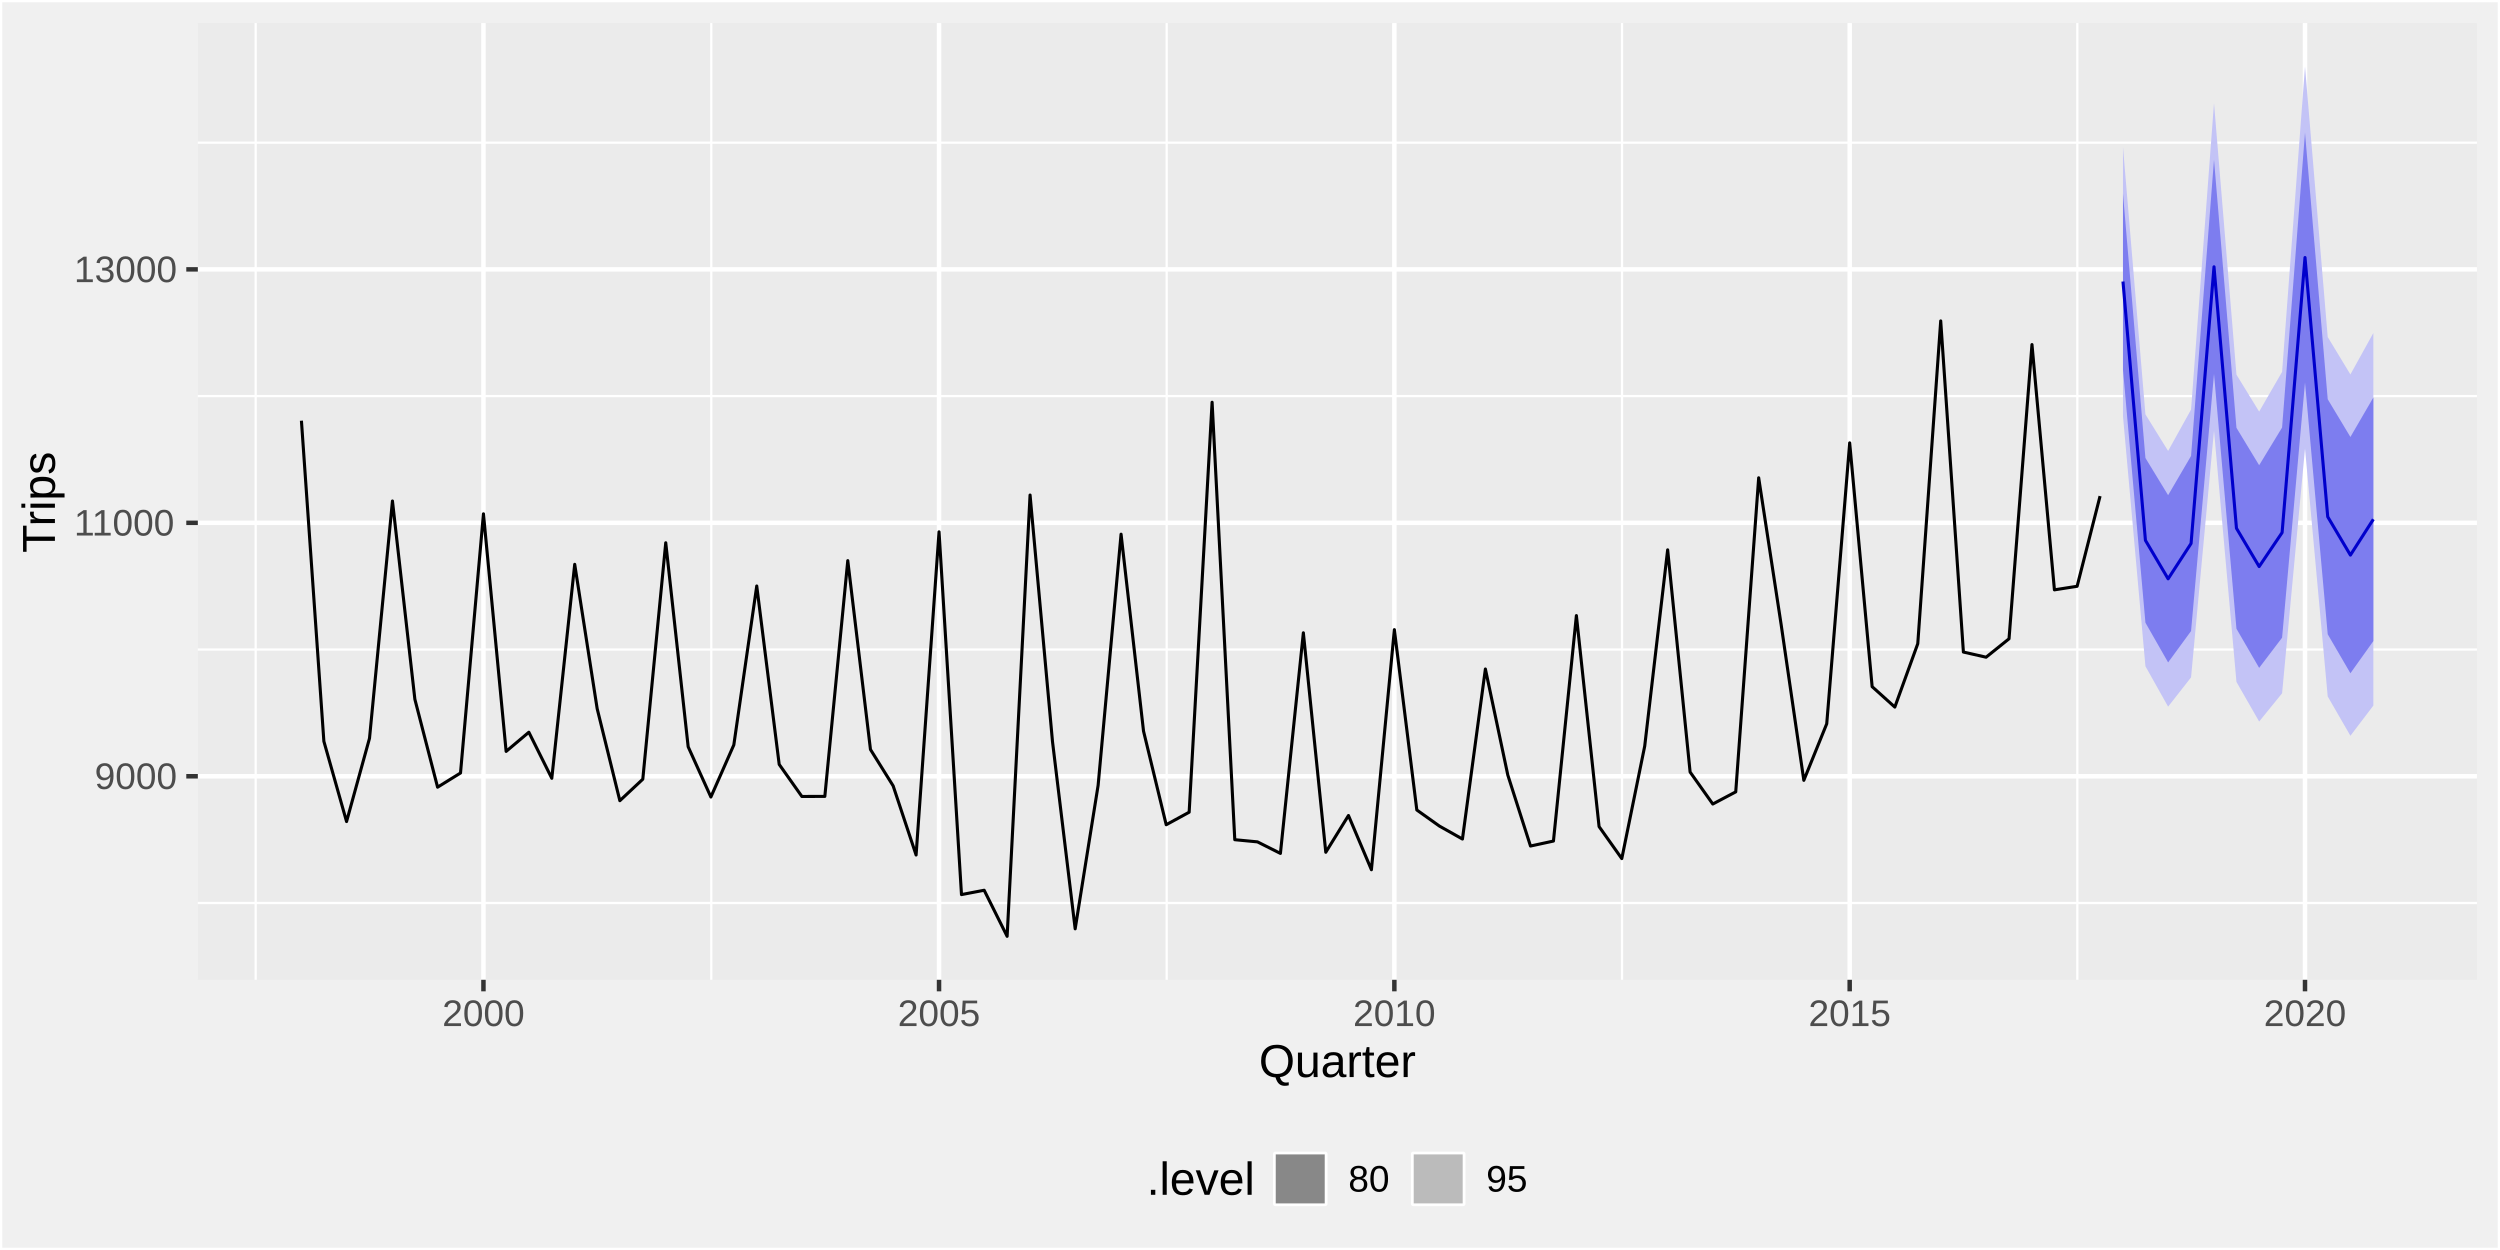
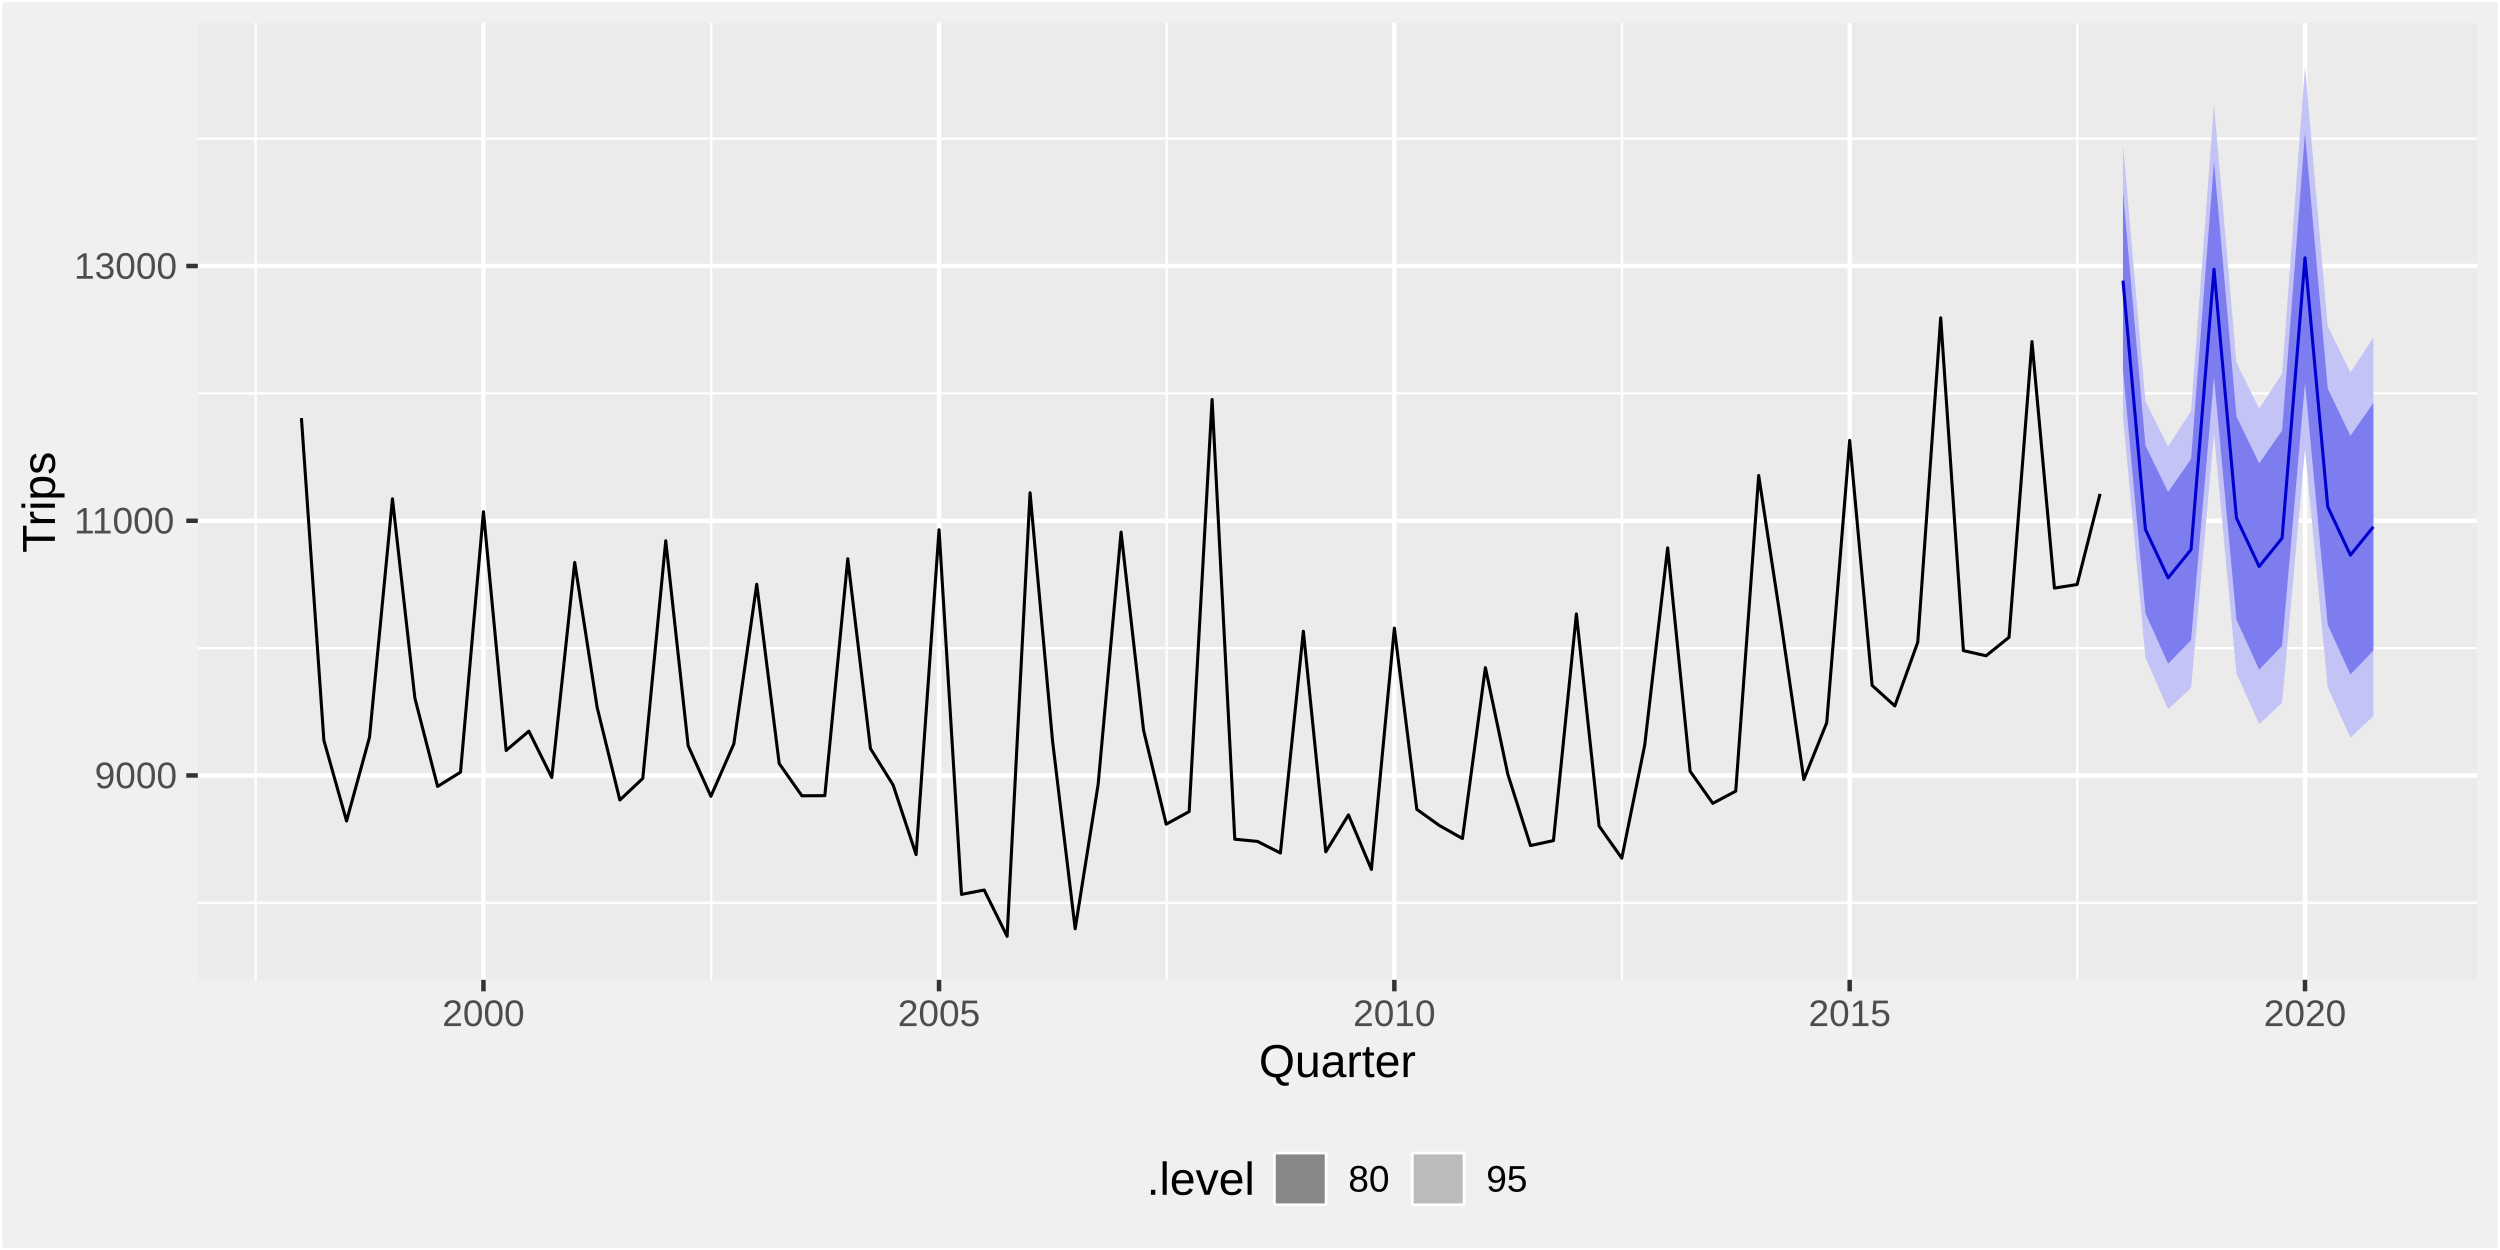
<svg xmlns="http://www.w3.org/2000/svg" viewBox="0 0 864.00 432.00">
  <defs>
    <style type="text/css">
    line, polyline, path, rect, circle {
      fill: none;
      stroke: #000000;
      stroke-linecap: round;
      stroke-linejoin: round;
      stroke-miterlimit: 10.00;
    }
  </style>
  </defs>
  <rect width="100%" height="100%" style="stroke: none; fill: none;" />
  <rect x="0.00" y="0.00" width="864.00" height="432.00" style="stroke-width: 1.55; stroke: #FFFFFF;" />
  <defs>
    <clipPath id="cpNjguMzY5OHw4NTYuMDN8MzM4LjYxN3w3Ljk3MDEx">
      <rect x="68.37" y="7.97" width="787.66" height="330.65" />
    </clipPath>
  </defs>
  <rect x="68.37" y="7.97" width="787.66" height="330.65" style="stroke-width: 1.55; stroke: none; fill: #EBEBEB;" clip-path="url(#cpNjguMzY5OHw4NTYuMDN8MzM4LjYxN3w3Ljk3MDEx)" />
-   <polyline points="68.37,312.07 856.03,312.07 " style="stroke-width: 0.78; stroke: #FFFFFF; stroke-linecap: butt;" clip-path="url(#cpNjguMzY5OHw4NTYuMDN8MzM4LjYxN3w3Ljk3MDEx)" />
-   <polyline points="68.37,224.48 856.03,224.48 " style="stroke-width: 0.78; stroke: #FFFFFF; stroke-linecap: butt;" clip-path="url(#cpNjguMzY5OHw4NTYuMDN8MzM4LjYxN3w3Ljk3MDEx)" />
-   <polyline points="68.37,136.89 856.03,136.89 " style="stroke-width: 0.78; stroke: #FFFFFF; stroke-linecap: butt;" clip-path="url(#cpNjguMzY5OHw4NTYuMDN8MzM4LjYxN3w3Ljk3MDEx)" />
-   <polyline points="68.37,49.30 856.03,49.30 " style="stroke-width: 0.78; stroke: #FFFFFF; stroke-linecap: butt;" clip-path="url(#cpNjguMzY5OHw4NTYuMDN8MzM4LjYxN3w3Ljk3MDEx)" />
+   <polyline points="68.37,312.01 856.03,312.01 " style="stroke-width: 0.78; stroke: #FFFFFF; stroke-linecap: butt;" clip-path="url(#cpNjguMzY5OHw4NTYuMDN8MzM4LjYxN3w3Ljk3MDEx)" />
+   <polyline points="68.37,223.98 856.03,223.98 " style="stroke-width: 0.78; stroke: #FFFFFF; stroke-linecap: butt;" clip-path="url(#cpNjguMzY5OHw4NTYuMDN8MzM4LjYxN3w3Ljk3MDEx)" />
+   <polyline points="68.37,135.95 856.03,135.95 " style="stroke-width: 0.78; stroke: #FFFFFF; stroke-linecap: butt;" clip-path="url(#cpNjguMzY5OHw4NTYuMDN8MzM4LjYxN3w3Ljk3MDEx)" />
+   <polyline points="68.37,47.92 856.03,47.92 " style="stroke-width: 0.78; stroke: #FFFFFF; stroke-linecap: butt;" clip-path="url(#cpNjguMzY5OHw4NTYuMDN8MzM4LjYxN3w3Ljk3MDEx)" />
  <polyline points="88.36,338.62 88.36,7.97 " style="stroke-width: 0.78; stroke: #FFFFFF; stroke-linecap: butt;" clip-path="url(#cpNjguMzY5OHw4NTYuMDN8MzM4LjYxN3w3Ljk3MDEx)" />
  <polyline points="245.81,338.62 245.81,7.97 " style="stroke-width: 0.78; stroke: #FFFFFF; stroke-linecap: butt;" clip-path="url(#cpNjguMzY5OHw4NTYuMDN8MzM4LjYxN3w3Ljk3MDEx)" />
  <polyline points="403.21,338.62 403.21,7.97 " style="stroke-width: 0.78; stroke: #FFFFFF; stroke-linecap: butt;" clip-path="url(#cpNjguMzY5OHw4NTYuMDN8MzM4LjYxN3w3Ljk3MDEx)" />
  <polyline points="560.57,338.62 560.57,7.97 " style="stroke-width: 0.78; stroke: #FFFFFF; stroke-linecap: butt;" clip-path="url(#cpNjguMzY5OHw4NTYuMDN8MzM4LjYxN3w3Ljk3MDEx)" />
  <polyline points="717.93,338.62 717.93,7.97 " style="stroke-width: 0.78; stroke: #FFFFFF; stroke-linecap: butt;" clip-path="url(#cpNjguMzY5OHw4NTYuMDN8MzM4LjYxN3w3Ljk3MDEx)" />
-   <polyline points="68.37,268.28 856.03,268.28 " style="stroke-width: 1.55; stroke: #FFFFFF; stroke-linecap: butt;" clip-path="url(#cpNjguMzY5OHw4NTYuMDN8MzM4LjYxN3w3Ljk3MDEx)" />
-   <polyline points="68.37,180.69 856.03,180.69 " style="stroke-width: 1.55; stroke: #FFFFFF; stroke-linecap: butt;" clip-path="url(#cpNjguMzY5OHw4NTYuMDN8MzM4LjYxN3w3Ljk3MDEx)" />
-   <polyline points="68.37,93.10 856.03,93.10 " style="stroke-width: 1.55; stroke: #FFFFFF; stroke-linecap: butt;" clip-path="url(#cpNjguMzY5OHw4NTYuMDN8MzM4LjYxN3w3Ljk3MDEx)" />
+   <polyline points="68.37,268.00 856.03,268.00 " style="stroke-width: 1.55; stroke: #FFFFFF; stroke-linecap: butt;" clip-path="url(#cpNjguMzY5OHw4NTYuMDN8MzM4LjYxN3w3Ljk3MDEx)" />
+   <polyline points="68.37,179.97 856.03,179.97 " style="stroke-width: 1.55; stroke: #FFFFFF; stroke-linecap: butt;" clip-path="url(#cpNjguMzY5OHw4NTYuMDN8MzM4LjYxN3w3Ljk3MDEx)" />
+   <polyline points="68.37,91.93 856.03,91.93 " style="stroke-width: 1.55; stroke: #FFFFFF; stroke-linecap: butt;" clip-path="url(#cpNjguMzY5OHw4NTYuMDN8MzM4LjYxN3w3Ljk3MDEx)" />
  <polyline points="167.08,338.62 167.08,7.97 " style="stroke-width: 1.55; stroke: #FFFFFF; stroke-linecap: butt;" clip-path="url(#cpNjguMzY5OHw4NTYuMDN8MzM4LjYxN3w3Ljk3MDEx)" />
  <polyline points="324.53,338.62 324.53,7.97 " style="stroke-width: 1.55; stroke: #FFFFFF; stroke-linecap: butt;" clip-path="url(#cpNjguMzY5OHw4NTYuMDN8MzM4LjYxN3w3Ljk3MDEx)" />
  <polyline points="481.89,338.62 481.89,7.97 " style="stroke-width: 1.55; stroke: #FFFFFF; stroke-linecap: butt;" clip-path="url(#cpNjguMzY5OHw4NTYuMDN8MzM4LjYxN3w3Ljk3MDEx)" />
  <polyline points="639.25,338.62 639.25,7.97 " style="stroke-width: 1.55; stroke: #FFFFFF; stroke-linecap: butt;" clip-path="url(#cpNjguMzY5OHw4NTYuMDN8MzM4LjYxN3w3Ljk3MDEx)" />
  <polyline points="796.61,338.62 796.61,7.97 " style="stroke-width: 1.55; stroke: #FFFFFF; stroke-linecap: butt;" clip-path="url(#cpNjguMzY5OHw4NTYuMDN8MzM4LjYxN3w3Ljk3MDEx)" />
-   <polyline points="733.70,50.76 741.46,143.21 749.30,155.85 757.23,141.55 765.16,35.62 772.92,129.48 780.76,142.25 788.69,128.53 796.61,23.00 804.46,116.47 812.30,129.41 820.23,115.08 820.23,243.85 812.30,254.28 804.46,240.70 796.61,155.02 788.69,239.60 780.76,249.36 772.92,235.67 765.16,148.79 757.23,234.10 749.30,244.22 741.46,230.26 733.70,143.81 " style="stroke-width: 1.07; stroke: none; fill: #C3C3F6;" clip-path="url(#cpNjguMzY5OHw4NTYuMDN8MzM4LjYxN3w3Ljk3MDEx)" />
-   <polyline points="733.70,66.87 741.46,158.28 749.30,171.14 757.23,157.57 765.16,55.21 772.92,147.85 780.76,160.79 788.69,147.75 796.61,45.85 804.46,137.97 812.30,151.02 820.23,137.37 820.23,221.56 812.30,232.67 804.46,219.20 796.61,132.17 788.69,220.38 780.76,230.82 772.92,217.29 765.16,129.21 757.23,218.09 749.30,228.93 741.46,215.20 733.70,127.71 " style="stroke-width: 1.07; stroke: none; fill: #7D7DEF;" clip-path="url(#cpNjguMzY5OHw4NTYuMDN8MzM4LjYxN3w3Ljk3MDEx)" />
-   <polyline points="733.70,97.29 741.46,186.74 749.30,200.04 757.23,187.83 765.16,92.21 772.92,182.57 780.76,195.80 788.69,184.07 796.61,89.01 804.46,178.59 812.30,191.84 820.23,179.46 " style="stroke-width: 1.07; stroke: #0000CC; stroke-linecap: butt;" clip-path="url(#cpNjguMzY5OHw4NTYuMDN8MzM4LjYxN3w3Ljk3MDEx)" />
-   <polyline points="104.17,145.39 111.93,256.20 119.77,283.93 127.70,255.16 135.63,173.15 143.38,241.67 151.23,272.05 159.15,267.15 167.08,177.58 174.92,259.68 182.77,253.06 190.70,268.98 198.62,195.04 206.38,244.91 214.22,276.72 222.15,269.29 230.08,187.58 237.83,258.08 245.68,275.45 253.61,257.44 261.53,202.52 269.29,264.18 277.13,275.26 285.06,275.23 292.99,193.76 300.83,259.02 308.67,271.59 316.60,295.49 324.53,183.80 332.29,309.17 340.13,307.67 348.06,323.59 355.99,171.09 363.74,256.28 371.58,321.00 379.51,271.41 387.44,184.62 395.20,252.67 403.04,285.03 410.97,280.70 418.90,139.02 426.74,290.20 434.58,290.95 442.51,294.94 450.44,218.70 458.19,294.54 466.03,281.84 473.96,300.58 481.89,217.61 489.65,279.93 497.49,285.51 505.42,289.97 513.35,231.21 521.10,267.87 528.94,292.39 536.87,290.67 544.80,212.75 552.64,285.67 560.49,296.73 568.41,257.88 576.34,190.03 584.10,266.82 591.94,277.87 599.87,273.67 607.80,165.13 615.55,215.77 623.40,269.68 631.32,250.13 639.25,153.06 647.01,237.31 654.85,244.37 662.78,222.46 670.71,110.91 678.55,225.35 686.39,227.13 694.32,220.76 702.25,119.09 710.01,203.85 717.85,202.62 725.78,171.45 " style="stroke-width: 1.07; stroke-linecap: butt;" clip-path="url(#cpNjguMzY5OHw4NTYuMDN8MzM4LjYxN3w3Ljk3MDEx)" />
+   <polyline points="733.70,49.95 741.46,138.63 749.30,154.33 757.23,142.06 765.16,36.12 772.92,125.33 780.76,141.26 788.69,129.12 796.61,23.00 804.46,112.66 812.30,128.75 820.23,116.65 820.23,247.48 812.30,254.95 804.46,237.57 796.61,155.22 788.69,242.87 780.76,250.30 772.92,232.76 765.16,149.97 757.23,237.79 749.30,245.10 741.46,227.32 733.70,143.99 " style="stroke-width: 1.07; stroke: none; fill: #C3C3F6;" clip-path="url(#cpNjguMzY5OHw4NTYuMDN8MzM4LjYxN3w3Ljk3MDEx)" />
+   <polyline points="733.70,66.23 741.46,153.98 749.30,170.04 757.23,158.63 765.16,55.82 772.92,143.92 780.76,160.13 788.69,148.80 796.61,45.88 804.46,134.28 812.30,150.59 820.23,139.29 820.23,224.83 812.30,233.11 804.46,215.95 796.61,132.34 788.69,223.18 780.76,231.43 772.92,214.17 765.16,130.26 757.23,221.22 749.30,229.39 741.46,211.97 733.70,127.72 " style="stroke-width: 1.07; stroke: none; fill: #7D7DEF;" clip-path="url(#cpNjguMzY5OHw4NTYuMDN8MzM4LjYxN3w3Ljk3MDEx)" />
+   <polyline points="733.70,96.97 741.46,182.98 749.30,199.71 757.23,189.93 765.16,93.04 772.92,179.04 780.76,195.78 788.69,185.99 796.61,89.11 804.46,175.11 812.30,191.85 820.23,182.06 " style="stroke-width: 1.07; stroke: #0000CC; stroke-linecap: butt;" clip-path="url(#cpNjguMzY5OHw4NTYuMDN8MzM4LjYxN3w3Ljk3MDEx)" />
+   <polyline points="104.17,144.49 111.93,255.86 119.77,283.73 127.70,254.81 135.63,172.39 143.38,241.25 151.23,271.79 159.15,266.87 167.08,176.85 174.92,259.36 182.77,252.70 190.70,268.70 198.62,194.39 206.38,244.52 214.22,276.49 222.15,269.01 230.08,186.89 237.83,257.75 245.68,275.21 253.61,257.10 261.53,201.90 269.29,263.88 277.13,275.02 285.06,274.98 292.99,193.11 300.83,258.70 308.67,271.32 316.60,295.35 324.53,183.09 332.29,309.10 340.13,307.59 348.06,323.59 355.99,170.31 363.74,255.93 371.58,320.98 379.51,271.15 387.44,183.91 395.20,252.31 403.04,284.84 410.97,280.48 418.90,138.08 426.74,290.03 434.58,290.79 442.51,294.80 450.44,218.17 458.19,294.39 466.03,281.63 473.96,300.47 481.89,217.07 489.65,279.71 497.49,285.32 505.42,289.80 513.35,230.74 521.10,267.59 528.94,292.23 536.87,290.51 544.80,212.19 552.64,285.48 560.49,296.59 568.41,257.54 576.34,189.35 584.10,266.53 591.94,277.64 599.87,273.42 607.80,164.33 615.55,215.23 623.40,269.40 631.32,249.76 639.25,152.19 647.01,236.88 654.85,243.97 662.78,221.95 670.71,109.84 678.55,224.85 686.39,226.64 694.32,220.24 702.25,118.06 710.01,203.24 717.85,202.01 725.78,170.69 " style="stroke-width: 1.07; stroke-linecap: butt;" clip-path="url(#cpNjguMzY5OHw4NTYuMDN8MzM4LjYxN3w3Ljk3MDEx)" />
  <defs>
    <clipPath id="cpMHw4NjR8NDMyfDA=">
      <rect x="0.00" y="0.00" width="864.00" height="432.00" />
    </clipPath>
  </defs>
  <g clip-path="url(#cpMHw4NjR8NDMyfDA=)">
-     <text x="32.72" y="272.68" style="font-size: 12.80px; fill: #4D4D4D; font-family: Arimo;" textLength="28.48px" lengthAdjust="spacingAndGlyphs">9000</text>
+     <text x="32.72" y="272.40" style="font-size: 12.80px; fill: #4D4D4D; font-family: Arimo;" textLength="28.48px" lengthAdjust="spacingAndGlyphs">9000</text>
  </g>
  <g clip-path="url(#cpMHw4NjR8NDMyfDA=)">
-     <text x="25.60" y="185.09" style="font-size: 12.80px; fill: #4D4D4D; font-family: Arimo;" textLength="35.59px" lengthAdjust="spacingAndGlyphs">11000</text>
+     <text x="25.60" y="184.37" style="font-size: 12.80px; fill: #4D4D4D; font-family: Arimo;" textLength="35.59px" lengthAdjust="spacingAndGlyphs">11000</text>
  </g>
  <g clip-path="url(#cpMHw4NjR8NDMyfDA=)">
-     <text x="25.60" y="97.50" style="font-size: 12.80px; fill: #4D4D4D; font-family: Arimo;" textLength="35.59px" lengthAdjust="spacingAndGlyphs">13000</text>
+     <text x="25.60" y="96.34" style="font-size: 12.80px; fill: #4D4D4D; font-family: Arimo;" textLength="35.59px" lengthAdjust="spacingAndGlyphs">13000</text>
  </g>
-   <polyline points="64.38,268.28 68.37,268.28 " style="stroke-width: 1.55; stroke: #333333; stroke-linecap: butt;" clip-path="url(#cpMHw4NjR8NDMyfDA=)" />
-   <polyline points="64.38,180.69 68.37,180.69 " style="stroke-width: 1.55; stroke: #333333; stroke-linecap: butt;" clip-path="url(#cpMHw4NjR8NDMyfDA=)" />
-   <polyline points="64.38,93.10 68.37,93.10 " style="stroke-width: 1.55; stroke: #333333; stroke-linecap: butt;" clip-path="url(#cpMHw4NjR8NDMyfDA=)" />
+   <polyline points="64.38,268.00 68.37,268.00 " style="stroke-width: 1.55; stroke: #333333; stroke-linecap: butt;" clip-path="url(#cpMHw4NjR8NDMyfDA=)" />
+   <polyline points="64.38,179.97 68.37,179.97 " style="stroke-width: 1.55; stroke: #333333; stroke-linecap: butt;" clip-path="url(#cpMHw4NjR8NDMyfDA=)" />
+   <polyline points="64.38,91.93 68.37,91.93 " style="stroke-width: 1.55; stroke: #333333; stroke-linecap: butt;" clip-path="url(#cpMHw4NjR8NDMyfDA=)" />
  <polyline points="167.08,342.60 167.08,338.62 " style="stroke-width: 1.55; stroke: #333333; stroke-linecap: butt;" clip-path="url(#cpMHw4NjR8NDMyfDA=)" />
  <polyline points="324.53,342.60 324.53,338.62 " style="stroke-width: 1.55; stroke: #333333; stroke-linecap: butt;" clip-path="url(#cpMHw4NjR8NDMyfDA=)" />
  <polyline points="481.89,342.60 481.89,338.62 " style="stroke-width: 1.55; stroke: #333333; stroke-linecap: butt;" clip-path="url(#cpMHw4NjR8NDMyfDA=)" />
  <polyline points="639.25,342.60 639.25,338.62 " style="stroke-width: 1.55; stroke: #333333; stroke-linecap: butt;" clip-path="url(#cpMHw4NjR8NDMyfDA=)" />
  <polyline points="796.61,342.60 796.61,338.62 " style="stroke-width: 1.55; stroke: #333333; stroke-linecap: butt;" clip-path="url(#cpMHw4NjR8NDMyfDA=)" />
  <g clip-path="url(#cpMHw4NjR8NDMyfDA=)">
    <text x="152.85" y="354.60" style="font-size: 12.80px; fill: #4D4D4D; font-family: Arimo;" textLength="28.48px" lengthAdjust="spacingAndGlyphs">2000</text>
  </g>
  <g clip-path="url(#cpMHw4NjR8NDMyfDA=)">
    <text x="310.29" y="354.60" style="font-size: 12.80px; fill: #4D4D4D; font-family: Arimo;" textLength="28.48px" lengthAdjust="spacingAndGlyphs">2005</text>
  </g>
  <g clip-path="url(#cpMHw4NjR8NDMyfDA=)">
    <text x="467.65" y="354.60" style="font-size: 12.80px; fill: #4D4D4D; font-family: Arimo;" textLength="28.48px" lengthAdjust="spacingAndGlyphs">2010</text>
  </g>
  <g clip-path="url(#cpMHw4NjR8NDMyfDA=)">
    <text x="625.02" y="354.60" style="font-size: 12.80px; fill: #4D4D4D; font-family: Arimo;" textLength="28.48px" lengthAdjust="spacingAndGlyphs">2015</text>
  </g>
  <g clip-path="url(#cpMHw4NjR8NDMyfDA=)">
    <text x="782.38" y="354.60" style="font-size: 12.80px; fill: #4D4D4D; font-family: Arimo;" textLength="28.48px" lengthAdjust="spacingAndGlyphs">2020</text>
  </g>
  <g clip-path="url(#cpMHw4NjR8NDMyfDA=)">
    <text x="435.08" y="372.23" style="font-size: 16.00px; font-family: Arimo;" textLength="54.24px" lengthAdjust="spacingAndGlyphs">Quarter</text>
  </g>
  <g clip-path="url(#cpMHw4NjR8NDMyfDA=)">
    <text transform="translate(18.98,191.07) rotate(-90)" style="font-size: 16.00px; font-family: Arimo;" textLength="35.55px" lengthAdjust="spacingAndGlyphs">Trips</text>
  </g>
  <rect x="388.32" y="390.81" width="147.76" height="33.22" style="stroke-width: 1.55; stroke: none;" clip-path="url(#cpMHw4NjR8NDMyfDA=)" />
  <g clip-path="url(#cpMHw4NjR8NDMyfDA=)">
    <text x="396.29" y="412.92" style="font-size: 16.00px; font-family: Arimo;" textLength="37.35px" lengthAdjust="spacingAndGlyphs">.level</text>
  </g>
  <rect x="440.73" y="398.78" width="17.28" height="17.28" style="stroke-width: 1.55; stroke: #FFFFFF; fill: #F2F2F2;" clip-path="url(#cpMHw4NjR8NDMyfDA=)" />
  <rect x="441.43" y="399.49" width="15.86" height="15.86" style="stroke-width: 1.07; stroke: #888888; stroke-linejoin: miter; fill: #888888;" clip-path="url(#cpMHw4NjR8NDMyfDA=)" />
  <rect x="488.40" y="398.78" width="17.28" height="17.28" style="stroke-width: 1.55; stroke: #FFFFFF; fill: #F2F2F2;" clip-path="url(#cpMHw4NjR8NDMyfDA=)" />
  <rect x="489.11" y="399.49" width="15.86" height="15.86" style="stroke-width: 1.07; stroke: #BBBBBB; stroke-linejoin: miter; fill: #BBBBBB;" clip-path="url(#cpMHw4NjR8NDMyfDA=)" />
  <g clip-path="url(#cpMHw4NjR8NDMyfDA=)">
    <text x="465.98" y="411.82" style="font-size: 12.80px; font-family: Arimo;" textLength="14.24px" lengthAdjust="spacingAndGlyphs">80</text>
  </g>
  <g clip-path="url(#cpMHw4NjR8NDMyfDA=)">
    <text x="513.65" y="411.82" style="font-size: 12.80px; font-family: Arimo;" textLength="14.24px" lengthAdjust="spacingAndGlyphs">95</text>
  </g>
</svg>
